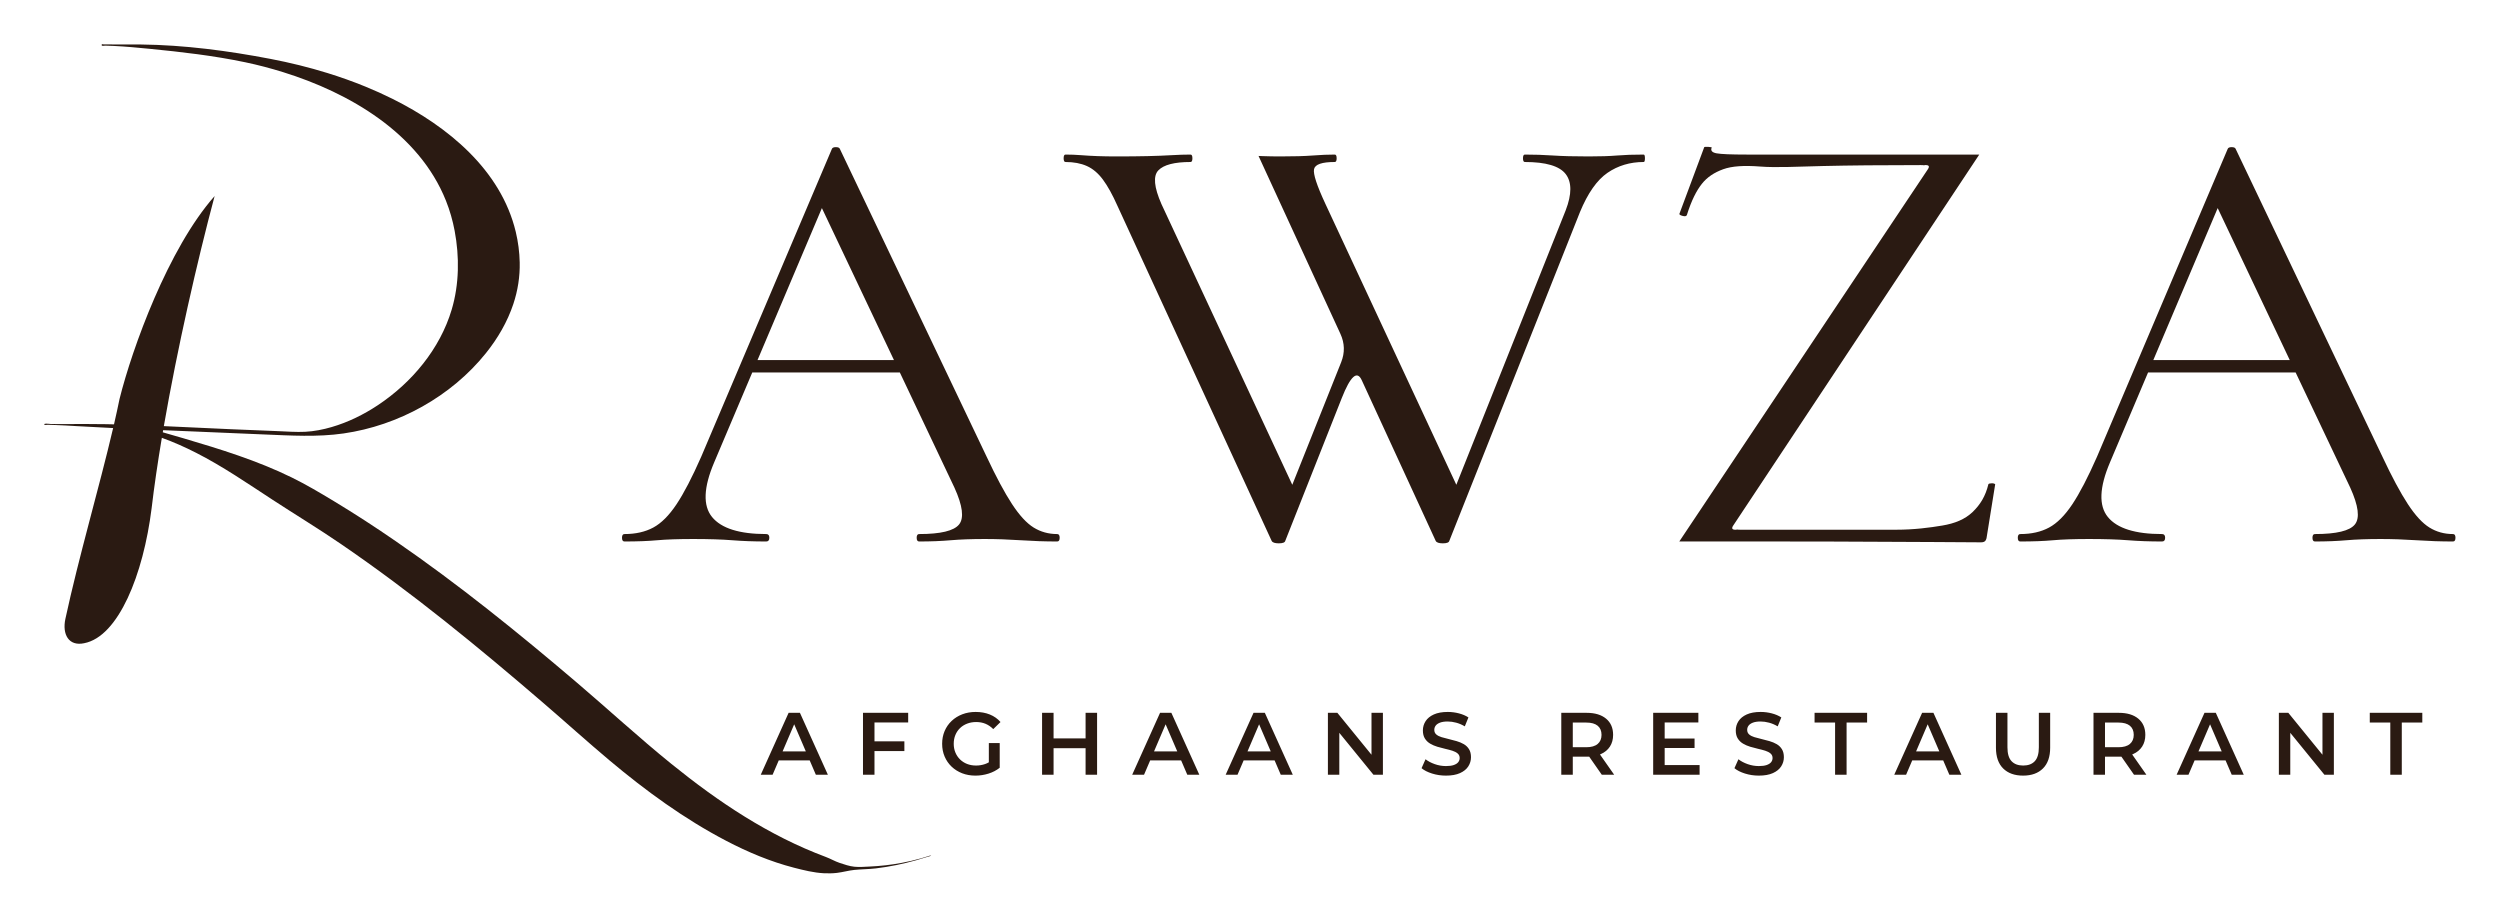
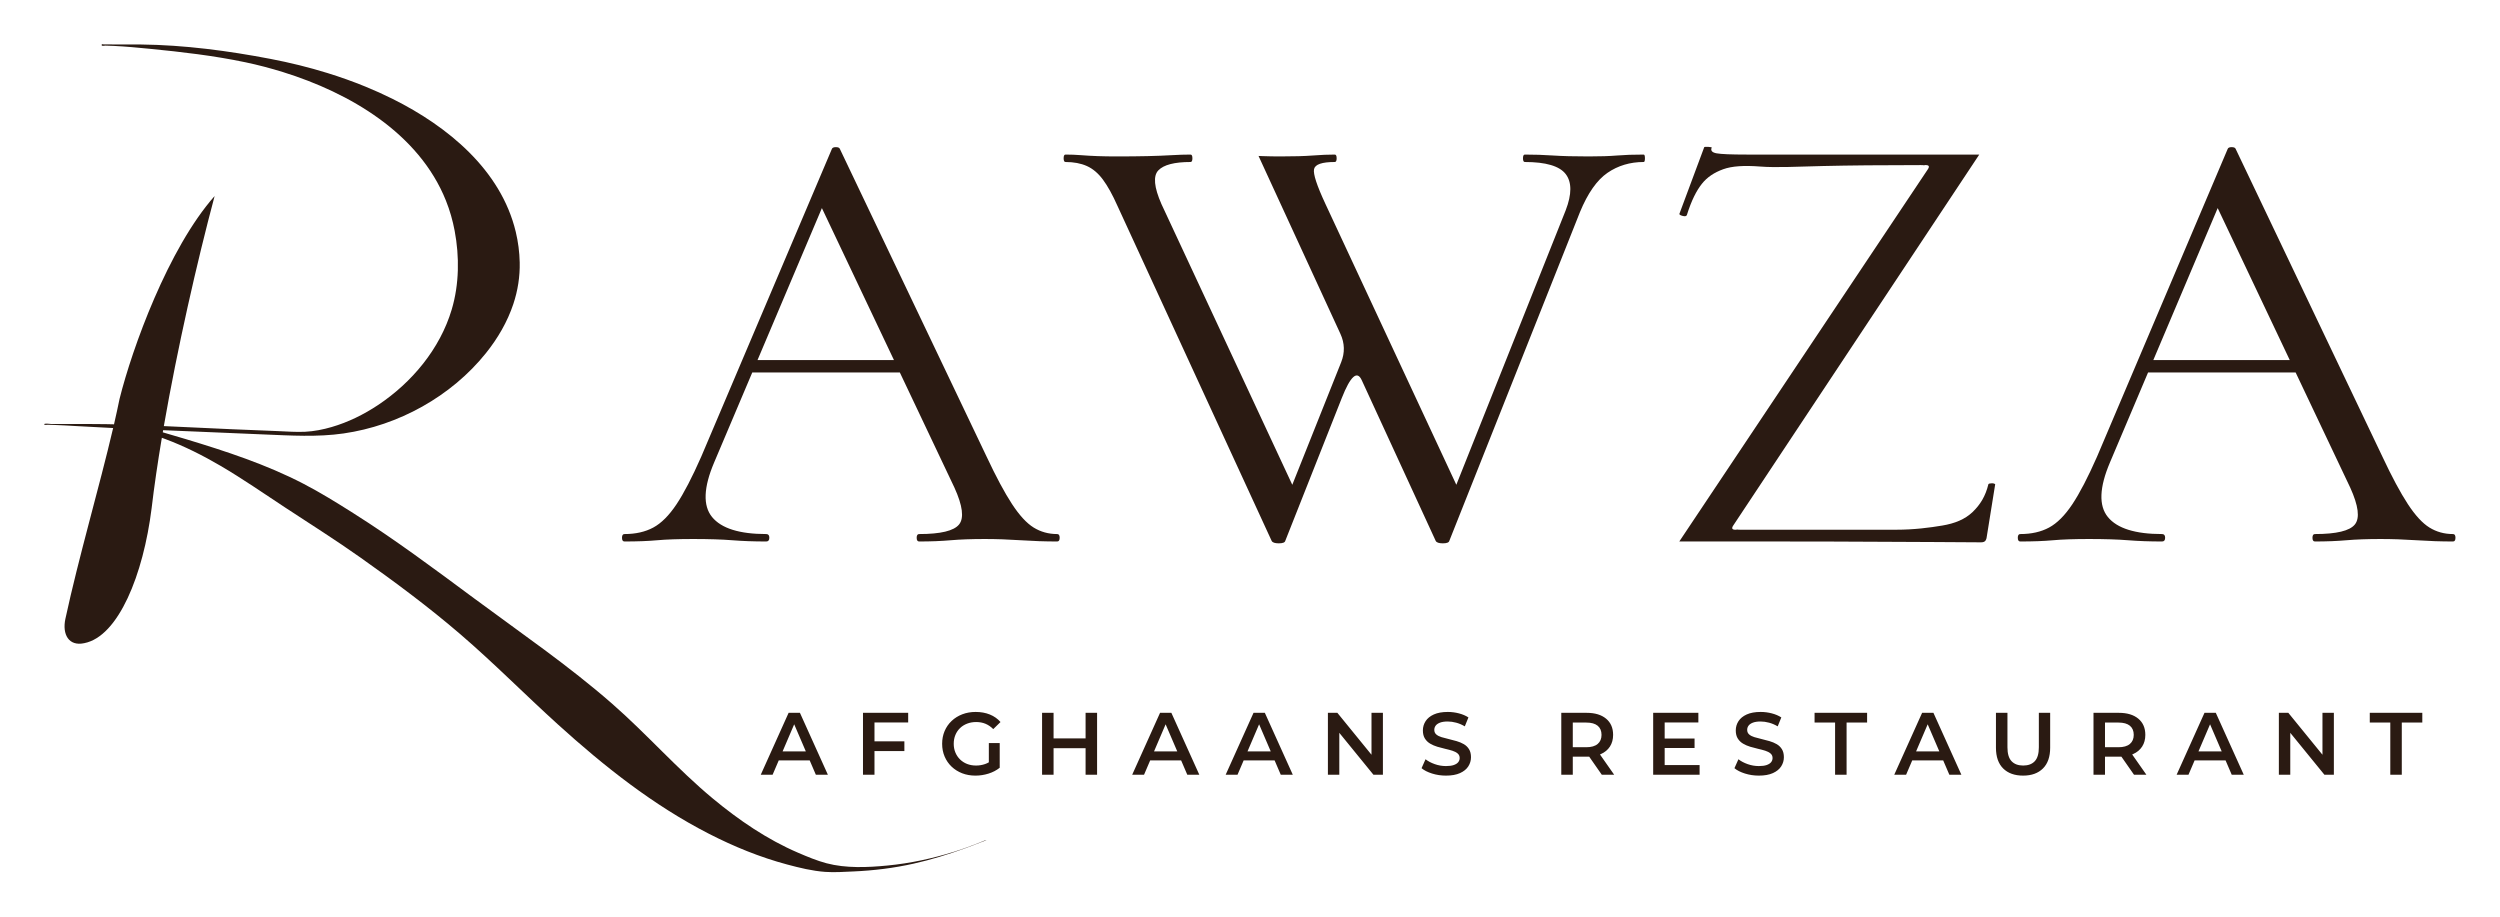
- <svg xmlns="http://www.w3.org/2000/svg" version="1.1" viewBox="0 0 4523 1661" width="1130.75px" height="415.25px">
+ <svg xmlns="http://www.w3.org/2000/svg" version="1.1" viewBox="0 0 4523 1658" width="1130.75px" height="414.5px">
  <g id="WORDMARK">
-     <path id="LETTER_R" fill="#2A1A12" fill-rule="nonzero" d="M190.47,82.53c-2.06,-0.05 -4.51,1.09 -6.17,-0.12c-0.58,-0.42 -0.55,-1.75 0.04,-2.16c0.85,-0.58 2.06,0.02 3.09,0.04c4.12,0.04 8.23,0.07 12.35,0.09c18.55,0.08 37.11,-0.09 55.66,0.12c78.27,0.89 157.16,11.35 233.96,26.06c34.85,6.67 69.36,15.14 103.25,25.64c23.15,7.18 46.02,15.3 68.46,24.48c16.77,6.86 33.31,14.31 49.52,22.4c98.99,49.41 195.54,128.01 222.47,240.32c4.35,18.14 6.76,36.74 7.16,55.39c0.55,25.56 -3.44,50.92 -11.51,75.18c-10.77,32.36 -28.24,62.24 -49.51,88.79c-62.88,78.49 -158.44,131.18 -257.71,145.45c-47.57,6.84 -95.65,3.73 -143.46,1.81c-60.98,-2.45 -121.94,-5.19 -182.91,-7.73c-0.22,1.28 -0.44,2.57 -0.66,3.85c12.57,3.59 25.13,7.2 37.67,10.89c66.42,19.59 133.3,40.24 195.63,70.81c26.06,12.78 51.1,27.65 75.94,42.64c38.39,23.16 75.97,47.66 112.89,73.1c113.29,78.05 220.46,164.66 325.16,253.79c57.88,49.27 113.85,100.9 172.93,148.72c85.17,68.92 176.36,129.88 279.45,168.35c8.45,3.15 16.25,7.85 24.83,10.7c8.65,2.87 17.59,6 26.71,6.94c8.97,0.92 18.51,0.1 27.5,-0.31c19.29,-0.87 38.52,-3.04 57.51,-6.56c11.78,-2.18 23.46,-4.88 34.99,-8.13c4.44,-1.25 8.85,-2.58 13.24,-4c0.88,-0.28 1.75,-0.57 2.63,-0.86c0.9,-0.3 3.63,-0.72 2.83,-0.21c-2.04,1.31 -5.57,1.87 -7.89,2.61c-6.15,1.98 -12.34,3.86 -18.56,5.62c-24.03,6.8 -48.57,11.91 -73.38,14.85c-12.94,1.54 -25.96,1.46 -38.88,2.77c-10.61,1.07 -20.95,4.11 -31.54,5.38c-7.75,0.93 -15.94,1.02 -23.73,0.63c-17.99,-0.92 -36.45,-5.49 -53.84,-9.98c-42.64,-11 -83.51,-28.21 -122.49,-48.55c-76,-39.65 -146.32,-90.96 -211.83,-146.02c-40.21,-33.8 -79.21,-69.06 -119.03,-103.32c-117.85,-101.4 -238.38,-200.3 -366.84,-288.08c-40.59,-27.74 -82.59,-53.17 -123.73,-80.04c-45.2,-29.52 -89.78,-60.21 -137.98,-84.73c-20.06,-10.21 -40.7,-19.43 -61.89,-27.05c-7.5,44.75 -13.83,87.81 -18.51,127.59c-15,120 -60,232 -122,244c-28,6 -40,-16 -34,-44c23.97,-111.3 61.14,-237.26 86.4,-345.25c-21.94,-1.02 -43.88,-2.15 -65.82,-3.49c-13.35,-0.82 -26.71,-1.56 -40.08,-2.06c-4.11,-0.15 -8.23,-0.28 -12.34,-0.38c-2.06,-0.05 -4.31,0.76 -6.17,-0.12c-0.42,-0.2 -0.4,-1.21 0.03,-1.4c2.77,-1.2 9.27,0.12 12.35,0.15c8.23,0.07 16.47,0.08 24.7,0.07c24.71,-0.03 49.42,-0.29 74.13,0.2c4.92,0.1 9.84,0.2 14.76,0.32c3.64,-15.79 7.02,-31.17 10.04,-46.04c23,-92 88,-272 172,-367c-32.09,120.34 -67.37,275.26 -91.88,416.26c41.12,1.81 82.24,3.93 123.33,5.67c27.75,1.18 55.5,2.33 83.26,3.4c16.31,0.63 32.82,2 49.14,1.18c16.2,-0.82 32.29,-4.02 47.83,-8.55c29.78,-8.66 57.97,-22.55 83.76,-39.68c61.34,-40.74 112.31,-101.67 133.5,-172.91c13.64,-45.85 14.13,-95.61 5.33,-142.44c-3.5,-18.64 -8.74,-36.96 -15.78,-54.57c-48.86,-122.26 -174.59,-195.2 -294.74,-232.56c-22.39,-6.96 -45.14,-12.96 -68.09,-17.78c-57.33,-12.03 -115.31,-18.72 -173.54,-24.42c-21.49,-2.1 -42.99,-4.16 -64.56,-5.18c-5.14,-0.24 -10.28,-0.43 -15.42,-0.56z" />
+     <path id="LETTER_R" fill="#2A1A12" fill-rule="nonzero" d="M190.47,82.53c-2.06,-0.05 -4.51,1.09 -6.17,-0.12c-0.58,-0.42 -0.55,-1.75 0.04,-2.16c0.85,-0.58 2.06,0.02 3.09,0.04c4.12,0.04 8.23,0.07 12.35,0.09c18.55,0.08 37.11,-0.09 55.66,0.12c78.27,0.89 157.16,11.35 233.96,26.06c34.85,6.67 69.36,15.14 103.25,25.64c23.15,7.18 46.02,15.3 68.46,24.48c16.77,6.86 33.31,14.31 49.52,22.4c98.99,49.41 195.54,128.01 222.47,240.32c4.35,18.14 6.76,36.74 7.16,55.39c0.55,25.56 -3.44,50.92 -11.51,75.18c-10.77,32.36 -28.24,62.24 -49.51,88.79c-62.88,78.49 -158.44,131.18 -257.71,145.45c-47.57,6.84 -95.65,3.73 -143.46,1.81c-60.98,-2.45 -121.94,-5.19 -182.91,-7.73c-0.22,1.29 -0.44,2.59 -0.66,3.88c13.88,4.01 27.76,8.07 41.59,12.25c72.41,21.91 145.2,45.7 212.55,80.59c30.93,16.03 60.69,34.51 90.12,53.1c75.66,47.79 147.1,101.14 218.93,154.38c84.25,62.45 170.97,121.71 250,190.87c62.74,54.91 117.59,117.93 181.83,171.24c47.06,39.05 98.2,74.07 154.58,98.25c16.5,7.08 33.85,14.35 51.23,18.96c35.22,9.33 74.28,7.58 110.17,4.11c40.98,-3.96 81.47,-12.65 120.73,-24.99c13.12,-4.13 26.07,-8.73 38.89,-13.72c4.58,-1.78 9.14,-3.61 13.68,-5.48c0.91,-0.37 1.82,-0.75 2.72,-1.13c0.91,-0.38 3.72,-1.27 2.87,-0.76c-3.27,1.92 -7.39,3.07 -10.9,4.48c-9.12,3.67 -18.31,7.13 -27.55,10.48c-30.54,11.06 -61.56,20.65 -93.27,27.76c-35.82,8.04 -71.94,12.45 -108.58,14.06c-16.9,0.74 -34.34,1.99 -51.24,0.79c-23.07,-1.65 -46.27,-7.36 -68.54,-13.31c-49.08,-13.11 -96.37,-32.41 -141.54,-55.55c-100.99,-51.74 -189.77,-122.15 -273.54,-198.04c-59.39,-53.81 -115.72,-110.95 -176.53,-163.2c-57.49,-49.39 -118.73,-94.83 -180.58,-138.59c-44.36,-31.39 -90.2,-60.3 -135.61,-90.11c-39.04,-25.64 -77.39,-52.37 -117.73,-75.97c-32.05,-18.75 -65.33,-35.48 -100.14,-48.47c-1.94,-0.72 -3.88,-1.43 -5.83,-2.13c-7.5,44.75 -13.83,87.82 -18.51,127.6c-15,120 -60,232 -122,244c-28,6 -40,-16 -34,-44c23.97,-111.3 61.14,-237.26 86.4,-345.25c-21.94,-1.02 -43.88,-2.15 -65.82,-3.49c-13.35,-0.82 -26.71,-1.56 -40.08,-2.06c-4.11,-0.15 -8.23,-0.28 -12.34,-0.38c-2.06,-0.05 -4.31,0.76 -6.17,-0.12c-0.42,-0.2 -0.4,-1.21 0.03,-1.4c2.77,-1.2 9.27,0.12 12.35,0.15c8.23,0.07 16.47,0.08 24.7,0.07c24.71,-0.03 49.42,-0.29 74.13,0.2c4.92,0.1 9.84,0.2 14.76,0.32c3.64,-15.79 7.02,-31.17 10.04,-46.04c23,-92 88,-272 172,-367c-32.09,120.34 -67.37,275.26 -91.88,416.26c41.12,1.81 82.24,3.93 123.33,5.67c27.75,1.18 55.5,2.33 83.26,3.4c16.31,0.63 32.82,2 49.14,1.18c16.2,-0.82 32.29,-4.02 47.83,-8.55c29.78,-8.66 57.97,-22.55 83.76,-39.68c61.34,-40.74 112.31,-101.67 133.5,-172.91c13.64,-45.85 14.13,-95.61 5.33,-142.44c-3.5,-18.64 -8.74,-36.96 -15.78,-54.57c-48.86,-122.26 -174.59,-195.2 -294.74,-232.56c-22.39,-6.96 -45.14,-12.96 -68.09,-17.78c-57.33,-12.03 -115.31,-18.72 -173.54,-24.42c-21.49,-2.1 -42.99,-4.16 -64.56,-5.18c-5.14,-0.24 -10.28,-0.43 -15.42,-0.56z" />
    <path id="LETTER_A_1" fill="#2A1A12" fill-rule="nonzero" d="M1627.99,673.89h-267l-68.79,162.4c-19.41,45.55 -20.72,78.59 -3.92,99.12c16.8,20.53 49.47,30.8 98,30.8c3.73,0 5.6,2.24 5.6,6.72c0,4.48 -1.87,6.72 -5.6,6.72c-22.4,0 -42.93,-0.75 -61.6,-2.24c-18.67,-1.49 -42.19,-2.24 -70.56,-2.24c-26.88,0 -48.53,0.75 -64.96,2.24c-16.43,1.49 -36.21,2.24 -59.36,2.24c-2.99,0 -4.48,-2.24 -4.48,-6.72c0,-4.48 1.49,-6.72 4.48,-6.72c20.16,0 37.52,-3.92 52.08,-11.76c14.56,-7.84 28.56,-21.84 42,-42c13.44,-20.16 28.37,-48.91 44.8,-86.24l236.32,-556.64c0.75,-2.24 3.17,-3.36 7.28,-3.36c4.11,0 6.53,1.12 7.28,3.36l265.44,556.64c17.17,36.59 32.48,65.15 45.92,85.68c13.44,20.53 26.51,34.72 39.2,42.56c12.69,7.84 26.88,11.76 42.56,11.76c2.99,0 4.48,2.24 4.48,6.72c0,4.48 -1.49,6.72 -4.48,6.72c-21.65,0 -43.68,-0.75 -66.08,-2.24c-22.4,-1.49 -44.05,-2.24 -64.96,-2.24c-23.89,0 -44.43,0.75 -61.6,2.24c-17.17,1.49 -36.21,2.24 -57.12,2.24c-2.99,0 -4.48,-2.24 -4.48,-6.72c0,-4.48 1.49,-6.72 4.48,-6.72c38.83,0 62.91,-5.79 72.24,-17.36c9.33,-11.57 6.53,-33.79 -8.4,-66.64zM1370.48,651.49h246.89l-130.4,-275.02z" />
    <path id="LETTER_W" fill="#2A1A12" fill-rule="nonzero" d="M2427.57,720.08l-102.27,258.45c-0.75,2.99 -4.67,4.48 -11.76,4.48c-7.09,0 -11.39,-1.49 -12.88,-4.48l-278.88,-605.92c-8.96,-20.16 -17.73,-36.03 -26.32,-47.6c-8.59,-11.57 -18.29,-19.79 -29.12,-24.64c-10.83,-4.85 -23.71,-7.28 -38.64,-7.28c-2.24,0 -3.36,-2.24 -3.36,-6.72c0,-4.48 1.12,-6.72 3.36,-6.72c9.71,0 19.23,0.37 28.56,1.12c9.33,0.75 19.23,1.31 29.68,1.68c10.45,0.37 21.65,0.56 33.6,0.56c21.65,0 40.51,-0.19 56.56,-0.56c16.05,-0.37 30.43,-0.93 43.12,-1.68c12.69,-0.75 24.27,-1.12 34.72,-1.12c2.24,0 3.36,2.24 3.36,6.72c0,4.48 -1.12,6.72 -3.36,6.72c-29.12,0 -48.53,5.04 -58.24,15.12c-9.71,10.08 -7.84,30.43 5.6,61.04l236.71,507.84l88.4,-221.67c6.91,-17.34 6.47,-34.49 -1.34,-51.44l-106.49,-231.36c-1.14,-2.55 -2.29,-5.04 -3.43,-7.46l-38.21,-83.02c2.47,0.12 4.96,0.22 7.48,0.31c10.08,0.37 20.72,0.56 31.92,0.56c24.64,0 44.24,-0.56 58.8,-1.68c14.56,-1.12 27.81,-1.68 39.76,-1.68c2.24,0 3.36,2.24 3.36,6.72c0,4.48 -1.12,6.72 -3.36,6.72c-23.15,0 -35.65,4.29 -37.52,12.88c-1.87,8.59 5.04,29.68 20.72,63.28l236.69,507.81l197.87,-496.61c11.2,-29.12 11.2,-50.96 0,-65.52c-11.2,-14.56 -35.84,-21.84 -73.92,-21.84c-2.24,0 -3.36,-2.24 -3.36,-6.72c0,-4.48 1.12,-6.72 3.36,-6.72c17.17,0 34.16,0.56 50.96,1.68c16.8,1.12 38.27,1.68 64.4,1.68c20.91,0 38.08,-0.56 51.52,-1.68c13.44,-1.12 29.49,-1.68 48.16,-1.68c1.49,0 2.24,2.24 2.24,6.72c0,4.48 -0.75,6.72 -2.24,6.72c-24.64,0 -46.48,6.53 -65.52,19.6c-19.04,13.07 -35.65,36.77 -49.84,71.12l-236.32,594.72c-0.75,2.99 -4.67,4.48 -11.76,4.48c-7.09,0 -11.39,-1.49 -12.88,-4.48l-133.8,-290.71c-8.36,-18.17 -20.39,-7.42 -36.09,32.26z" />
    <path id="LETTER_Z" fill="#2A1A12" fill-rule="nonzero" d="M3481.6,299.13c-1.5,-0.3 -3.6,-0.44 -6.29,-0.44c-70.93,0 -129.92,0.56 -176.96,1.68c-47.04,1.12 -84.93,3.19 -113.68,0.95c-28.75,-2.24 -51.15,-0.95 -67.2,4.91c-16.05,5.86 -28.93,14.24 -38.64,26.6c-9.71,12.36 -18.67,29.85 -26.88,56c-0.75,2.38 -3.36,2.99 -7.84,1.79c-3.84,-1.03 -5.76,-2.19 -5.76,-3.49c0,-0.22 0.05,-0.44 0.16,-0.66l44.8,-120.25c0.75,-0.6 3.36,-0.75 7.84,-0.45c4.48,0.3 6.35,0.75 5.6,1.34c-2.24,5.38 0.75,8.81 8.96,10.3c8.21,1.49 26.51,2.24 54.88,2.24c44.8,0 99.68,0 164.64,0c47.63,0 104.09,0 169.38,0h86.28l-445.21,671.26c-3.32,5 -1.97,7.5 4.03,7.5h2l0.32,-0.48c1.5,0.29 3.58,0.44 6.25,0.44c61.23,0 116.11,0 164.64,0c48.53,0 87.73,0 117.6,0c32.85,0 60.67,-3.74 83.44,-7.54c22.77,-3.8 41.07,-11.29 54.88,-24.49c13.81,-13.2 23.33,-28.62 28.56,-50.32c0.75,-1.08 2.99,-1.68 6.72,-1.68c3.73,0 5.6,1.68 5.6,1.68l-15.68,97.54c0,0 -0.75,3.17 -2.24,4.95c-1.49,1.78 -4.11,2.67 -7.84,2.67c-55.25,-0.51 -113.68,-0.59 -175.28,-0.96c-61.6,-0.37 -123.2,-0.56 -184.8,-0.56c-32.88,0 -64.97,0 -96.26,0h-89.26v-0.29l449.58,-673.23c3.33,-4.99 2,-7.48 -4,-7.48h-2.01z" />
    <path id="LETTER_A_2" fill="#2A1A12" fill-rule="nonzero" d="M4153.27,673.89h-267l-68.79,162.4c-19.41,45.55 -20.72,78.59 -3.92,99.12c16.8,20.53 49.47,30.8 98,30.8c3.73,0 5.6,2.24 5.6,6.72c0,4.48 -1.87,6.72 -5.6,6.72c-22.4,0 -42.93,-0.75 -61.6,-2.24c-18.67,-1.49 -42.19,-2.24 -70.56,-2.24c-26.88,0 -48.53,0.75 -64.96,2.24c-16.43,1.49 -36.21,2.24 -59.36,2.24c-2.99,0 -4.48,-2.24 -4.48,-6.72c0,-4.48 1.49,-6.72 4.48,-6.72c20.16,0 37.52,-3.92 52.08,-11.76c14.56,-7.84 28.56,-21.84 42,-42c13.44,-20.16 28.37,-48.91 44.8,-86.24l236.32,-556.64c0.75,-2.24 3.17,-3.36 7.28,-3.36c4.11,0 6.53,1.12 7.28,3.36l265.44,556.64c17.17,36.59 32.48,65.15 45.92,85.68c13.44,20.53 26.51,34.72 39.2,42.56c12.69,7.84 26.88,11.76 42.56,11.76c2.99,0 4.48,2.24 4.48,6.72c0,4.48 -1.49,6.72 -4.48,6.72c-21.65,0 -43.68,-0.75 -66.08,-2.24c-22.4,-1.49 -44.05,-2.24 -64.96,-2.24c-23.89,0 -44.43,0.75 -61.6,2.24c-17.17,1.49 -36.21,2.24 -57.12,2.24c-2.99,0 -4.48,-2.24 -4.48,-6.72c0,-4.48 1.49,-6.72 4.48,-6.72c38.83,0 62.91,-5.79 72.24,-17.36c9.33,-11.57 6.53,-33.79 -8.4,-66.64zM3895.76,651.49h246.89l-130.4,-275.02z" />
  </g>
  <g id="DESCRIPTOR">
    <path id="DESCRIPTOR" fill="#2A1A12" fill-rule="nonzero" d="M1397.8,1401.65h-21.44l50.4,-112h20.48l50.56,112h-21.76l-11.13,-25.92h-56.02zM1457.9,1359.41l-21.05,-49.02l-20.97,49.02zM1582.12,1401.65h-20.8v-112h81.76v17.44h-60.96v34.08h54.08v17.6l-54.08,0zM1764.84,1403.25c-8.75,0 -16.77,-1.41 -24.08,-4.24c-7.31,-2.83 -13.68,-6.83 -19.12,-12c-5.44,-5.17 -9.65,-11.28 -12.64,-18.32c-2.99,-7.04 -4.48,-14.72 -4.48,-23.04c0,-8.32 1.49,-16 4.48,-23.04c2.99,-7.04 7.23,-13.15 12.72,-18.32c5.49,-5.17 11.92,-9.17 19.28,-12c7.36,-2.83 15.41,-4.24 24.16,-4.24c9.49,0 18.05,1.55 25.68,4.64c7.63,3.09 14.05,7.63 19.28,13.6l-13.12,12.8c-4.37,-4.37 -9.09,-7.6 -14.16,-9.68c-5.07,-2.08 -10.64,-3.12 -16.72,-3.12c-5.87,0 -11.31,0.96 -16.32,2.88c-5.01,1.92 -9.33,4.64 -12.96,8.16c-3.63,3.52 -6.43,7.68 -8.4,12.48c-1.97,4.8 -2.96,10.08 -2.96,15.84c0,5.65 0.99,10.88 2.96,15.68c1.97,4.8 4.77,8.99 8.4,12.56c3.63,3.57 7.89,6.32 12.8,8.24c4.91,1.92 10.35,2.88 16.32,2.88c5.55,0 10.91,-0.88 16.08,-2.64c2.37,-0.81 4.69,-1.86 6.96,-3.18v-34.82h19.68v44.64c-5.87,4.69 -12.67,8.24 -20.4,10.64c-7.73,2.4 -15.55,3.6 -23.44,3.6zM1984.84,1401.65h-20.8v-48h-57.92v48h-20.8v-112h20.8v46.24h57.92v-46.24h20.8zM2069.8,1401.65h-21.44l50.4,-112h20.48l50.56,112h-21.76l-11.13,-25.92h-56.02zM2129.9,1359.41l-21.05,-49.02l-20.97,49.02zM2238.92,1401.65h-21.44l50.4,-112h20.48l50.56,112h-21.76l-11.13,-25.92l-56.02,0zM2299.02,1359.41l-21.05,-49.02l-20.97,49.02zM2423.08,1401.65h-20.64v-112h17.12l61.76,75.83v-75.83h20.64v112h-17.12l-61.76,-75.83zM2616.04,1403.25c-8.75,0 -17.12,-1.25 -25.12,-3.76c-8,-2.51 -14.35,-5.73 -19.04,-9.68l7.2,-16.16c4.48,3.52 10.03,6.45 16.64,8.8c6.61,2.35 13.39,3.52 20.32,3.52c5.87,0 10.61,-0.64 14.24,-1.92c3.63,-1.28 6.29,-3.01 8,-5.2c1.71,-2.19 2.56,-4.67 2.56,-7.44c0,-3.41 -1.23,-6.16 -3.68,-8.24c-2.45,-2.08 -5.63,-3.73 -9.52,-4.96c-3.89,-1.23 -8.21,-2.37 -12.96,-3.44c-4.75,-1.07 -9.49,-2.32 -14.24,-3.76c-4.75,-1.44 -9.07,-3.31 -12.96,-5.6c-3.89,-2.29 -7.07,-5.36 -9.52,-9.2c-2.45,-3.84 -3.68,-8.75 -3.68,-14.72c0,-6.08 1.63,-11.65 4.88,-16.72c3.25,-5.07 8.21,-9.12 14.88,-12.16c6.67,-3.04 15.12,-4.56 25.36,-4.56c6.72,0 13.39,0.85 20,2.56c6.61,1.71 12.37,4.16 17.28,7.36l-6.56,16.16c-5.01,-2.99 -10.19,-5.2 -15.52,-6.64c-5.33,-1.44 -10.45,-2.16 -15.36,-2.16c-5.76,0 -10.43,0.69 -14,2.08c-3.57,1.39 -6.19,3.2 -7.84,5.44c-1.65,2.24 -2.48,4.8 -2.48,7.68c0,3.41 1.2,6.16 3.6,8.24c2.4,2.08 5.55,3.71 9.44,4.88c3.89,1.17 8.24,2.32 13.04,3.44c4.8,1.12 9.57,2.37 14.32,3.76c4.75,1.39 9.07,3.2 12.96,5.44c3.89,2.24 7.04,5.28 9.44,9.12c2.4,3.84 3.6,8.69 3.6,14.56c0,5.97 -1.63,11.49 -4.88,16.56c-3.25,5.07 -8.24,9.12 -14.96,12.16c-6.72,3.04 -15.2,4.56 -25.44,4.56zM2845.48,1401.65h-20.8v-112h45.92c14.93,0 26.64,3.52 35.12,10.56c8.48,7.04 12.72,16.8 12.72,29.28c0,8.21 -1.92,15.28 -5.76,21.2c-3.84,5.92 -9.31,10.45 -16.4,13.6c-0.53,0.24 -1.07,0.46 -1.62,0.68l25.7,36.68h-22.4l-22.82,-32.75c-1.43,0.07 -2.89,0.11 -4.38,0.11h-25.28zM2845.48,1307.25v44.64h24.32c9.17,0 16.08,-1.97 20.72,-5.92c4.64,-3.95 6.96,-9.44 6.96,-16.48c0,-7.15 -2.32,-12.64 -6.96,-16.48c-4.64,-3.84 -11.55,-5.76 -20.72,-5.76zM3074.92,1401.65h-84v-112h81.76v17.44h-60.96v29.12h54.08v17.12h-54.08v30.88h63.2zM3182.12,1403.25c-8.75,0 -17.12,-1.25 -25.12,-3.76c-8,-2.51 -14.35,-5.73 -19.04,-9.68l7.2,-16.16c4.48,3.52 10.03,6.45 16.64,8.8c6.61,2.35 13.39,3.52 20.32,3.52c5.87,0 10.61,-0.64 14.24,-1.92c3.63,-1.28 6.29,-3.01 8,-5.2c1.71,-2.19 2.56,-4.67 2.56,-7.44c0,-3.41 -1.23,-6.16 -3.68,-8.24c-2.45,-2.08 -5.63,-3.73 -9.52,-4.96c-3.89,-1.23 -8.21,-2.37 -12.96,-3.44c-4.75,-1.07 -9.49,-2.32 -14.24,-3.76c-4.75,-1.44 -9.07,-3.31 -12.96,-5.6c-3.89,-2.29 -7.07,-5.36 -9.52,-9.2c-2.45,-3.84 -3.68,-8.75 -3.68,-14.72c0,-6.08 1.63,-11.65 4.88,-16.72c3.25,-5.07 8.21,-9.12 14.88,-12.16c6.67,-3.04 15.12,-4.56 25.36,-4.56c6.72,0 13.39,0.85 20,2.56c6.61,1.71 12.37,4.16 17.28,7.36l-6.56,16.16c-5.01,-2.99 -10.19,-5.2 -15.52,-6.64c-5.33,-1.44 -10.45,-2.16 -15.36,-2.16c-5.76,0 -10.43,0.69 -14,2.08c-3.57,1.39 -6.19,3.2 -7.84,5.44c-1.65,2.24 -2.48,4.8 -2.48,7.68c0,3.41 1.2,6.16 3.6,8.24c2.4,2.08 5.55,3.71 9.44,4.88c3.89,1.17 8.24,2.32 13.04,3.44c4.8,1.12 9.57,2.37 14.32,3.76c4.75,1.39 9.07,3.2 12.96,5.44c3.89,2.24 7.04,5.28 9.44,9.12c2.4,3.84 3.6,8.69 3.6,14.56c0,5.97 -1.63,11.49 -4.88,16.56c-3.25,5.07 -8.24,9.12 -14.96,12.16c-6.72,3.04 -15.2,4.56 -25.44,4.56zM3340.84,1401.65h-20.8v-94.4h-37.12v-17.6h95.04v17.6h-37.12zM3448.52,1401.65h-21.44l50.4,-112h20.48l50.56,112h-21.76l-11.13,-25.92l-56.02,0zM3508.62,1359.41l-21.05,-49.02l-20.97,49.02zM3660.2,1403.25c-15.36,0 -27.39,-4.32 -36.08,-12.96c-8.69,-8.64 -13.04,-21.12 -13.04,-37.44v-63.2h20.8v62.4c0,11.52 2.48,19.89 7.44,25.12c4.96,5.23 11.97,7.84 21.04,7.84c9.07,0 16.05,-2.61 20.96,-7.84c4.91,-5.23 7.36,-13.6 7.36,-25.12v-62.4h20.48v63.2c0,16.32 -4.35,28.8 -13.04,37.44c-8.69,8.64 -20.67,12.96 -35.92,12.96zM3808.36,1401.65h-20.8v-112h45.92c14.93,0 26.64,3.52 35.12,10.56c8.48,7.04 12.72,16.8 12.72,29.28c0,8.21 -1.92,15.28 -5.76,21.2c-3.84,5.92 -9.31,10.45 -16.4,13.6c-0.53,0.24 -1.07,0.46 -1.62,0.68l25.7,36.68h-22.4l-22.82,-32.75c-1.43,0.07 -2.89,0.11 -4.38,0.11h-25.28zM3808.36,1307.25v44.64h24.32c9.17,0 16.08,-1.97 20.72,-5.92c4.64,-3.95 6.96,-9.44 6.96,-16.48c0,-7.15 -2.32,-12.64 -6.96,-16.48c-4.64,-3.84 -11.55,-5.76 -20.72,-5.76zM3959.4,1401.65h-21.44l50.4,-112h20.48l50.56,112h-21.76l-11.13,-25.92l-56.02,0zM4019.5,1359.41l-21.05,-49.02l-20.97,49.02zM4143.56,1401.65h-20.64v-112h17.12l61.76,75.83v-75.83h20.64v112h-17.12l-61.76,-75.83zM4345.32,1401.65h-20.8v-94.4h-37.12v-17.6h95.04v17.6h-37.12z" />
  </g>
</svg>
